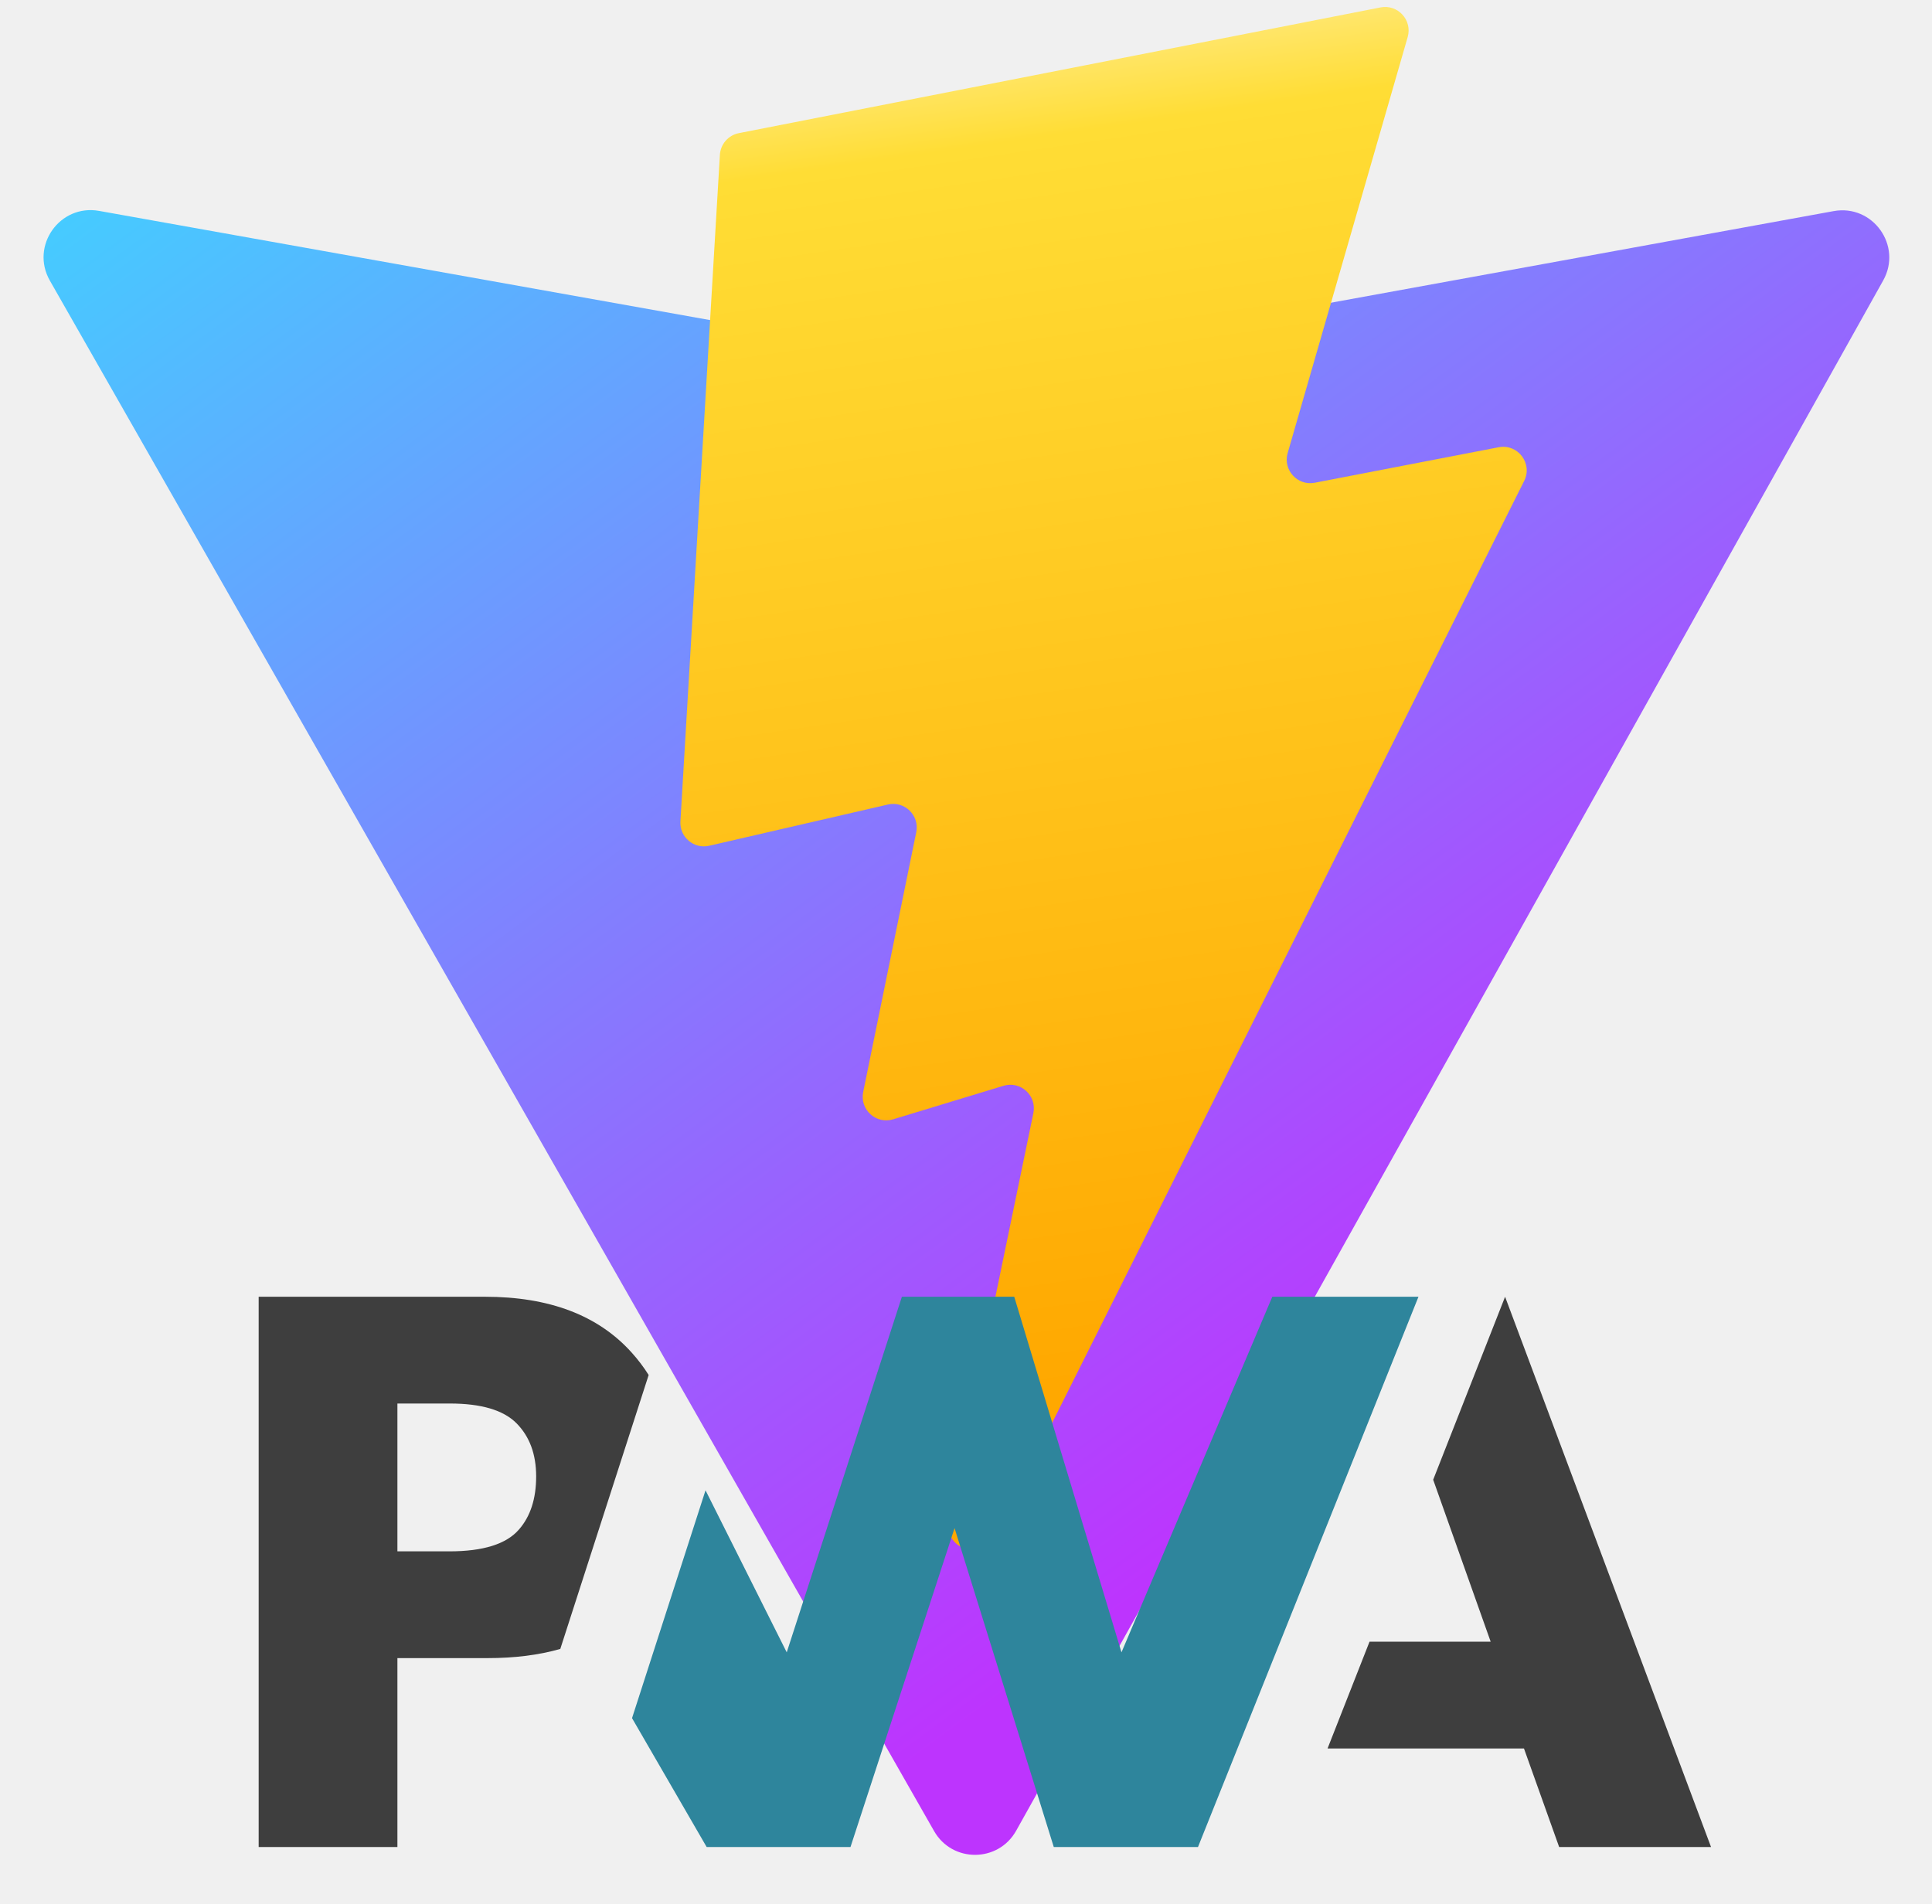
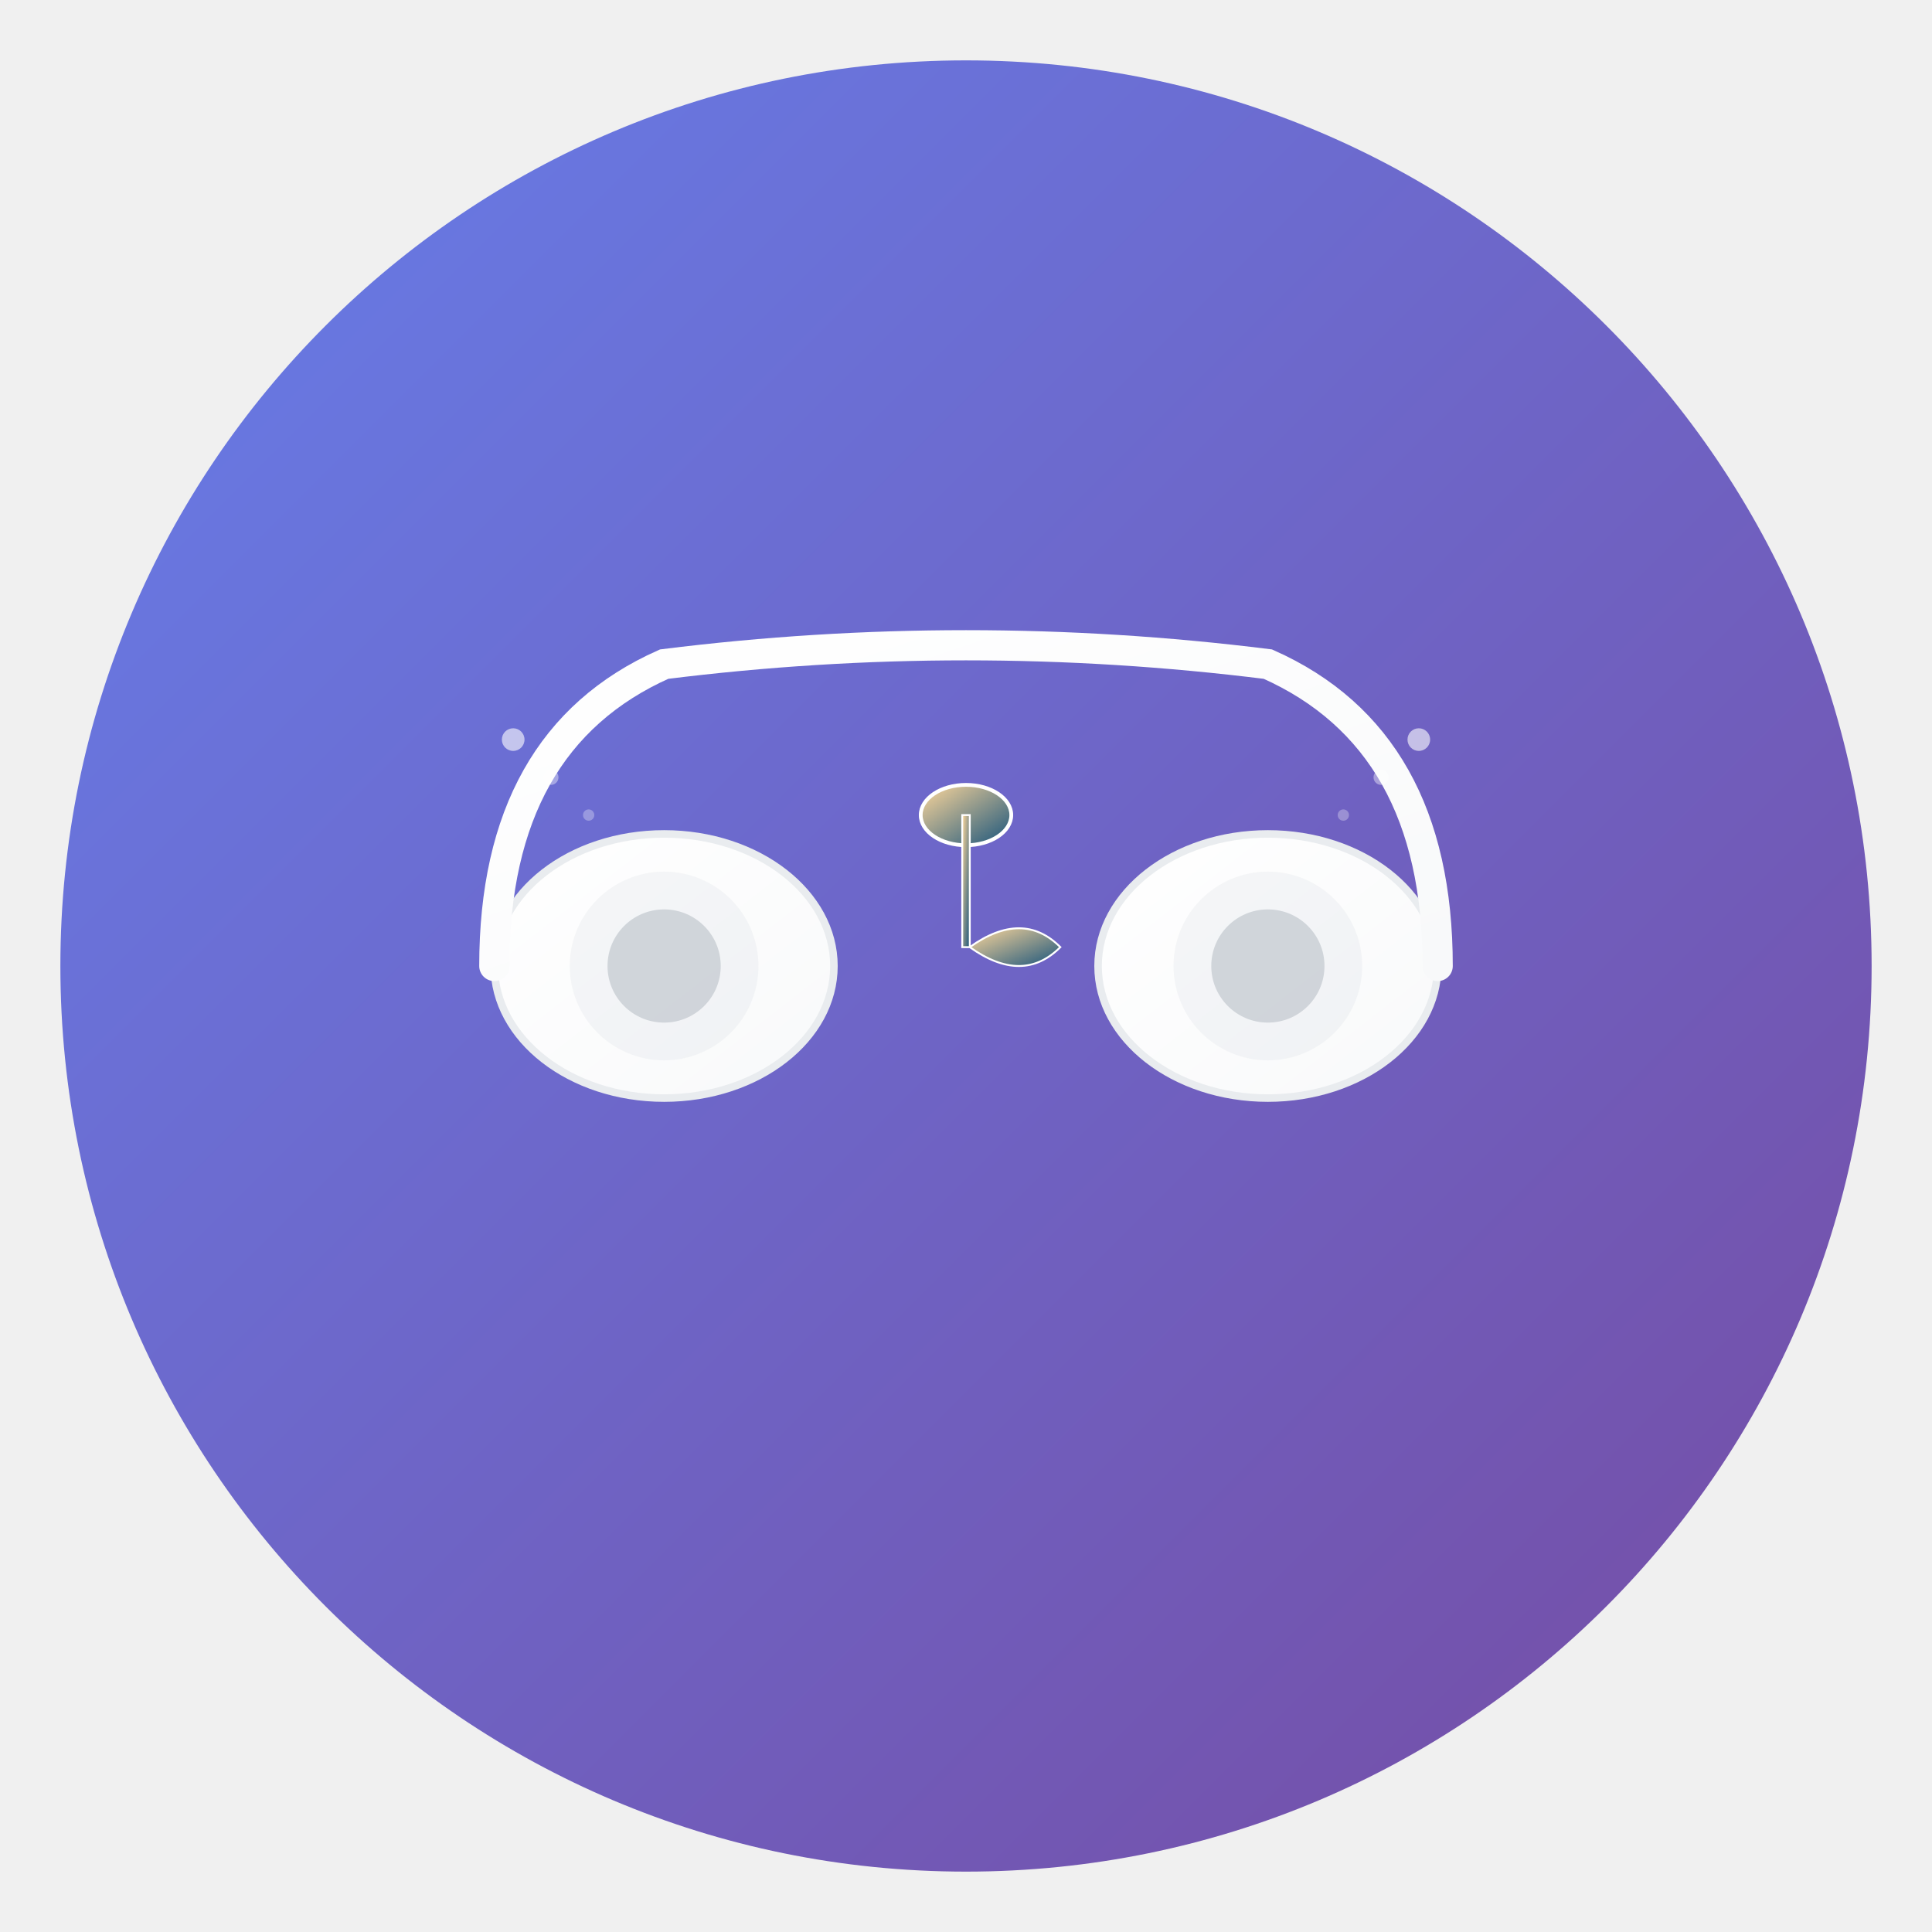
- <svg xmlns="http://www.w3.org/2000/svg" width="410" height="404" viewBox="0 0 410 404" fill="none" version="1.1" id="svg20">
-   <path d="M399.641 59.525L215.643 388.545C211.844 395.338 202.084 395.378 198.228 388.618L10.582 59.556C6.381 52.19 12.68 43.267 21.028 44.759L205.223 77.682C206.398 77.892 207.601 77.89 208.776 77.676L389.119 44.806C397.439 43.289 403.768 52.143 399.641 59.525Z" fill="url(#paint0_linear)" id="path2" />
-   <defs id="defs18">
-     <linearGradient id="paint0_linear" x1="6" y1="33" x2="235" y2="344" gradientUnits="userSpaceOnUse">
-       <stop stop-color="#41D1FF" id="stop6" />
-       <stop offset="1" stop-color="#BD34FE" id="stop8" />
+ <svg xmlns="http://www.w3.org/2000/svg" width="512" height="512" viewBox="0 0 512 512" fill="none" version="1.1">
+   <defs>
+     <linearGradient id="bgGradient" x1="0%" y1="0%" x2="100%" y2="100%">
+       <stop offset="0%" style="stop-color:#667eea;stop-opacity:1" />
+       <stop offset="100%" style="stop-color:#764ba2;stop-opacity:1" />
    </linearGradient>
-     <linearGradient id="paint1_linear" x1="194.651" y1="8.818" x2="236.076" y2="292.989" gradientUnits="userSpaceOnUse">
-       <stop stop-color="#FFEA83" id="stop11" />
-       <stop offset="0.083" stop-color="#FFDD35" id="stop13" />
-       <stop offset="1" stop-color="#FFA800" id="stop15" />
+     <linearGradient id="headphoneGradient" x1="0%" y1="0%" x2="100%" y2="100%">
+       <stop offset="0%" style="stop-color:#ffffff;stop-opacity:1" />
+       <stop offset="100%" style="stop-color:#f8f9fa;stop-opacity:1" />
+     </linearGradient>
+     <linearGradient id="noteGradient" x1="0%" y1="0%" x2="100%" y2="100%">
+       <stop offset="0%" style="stop-color:#ffd89b;stop-opacity:1" />
+       <stop offset="100%" style="stop-color:#19547b;stop-opacity:1" />
    </linearGradient>
  </defs>
-   <path d="M292.965 1.574L156.801 28.255C154.563 28.694 152.906 30.59 152.771 32.866L144.395 174.33C144.198 177.662 147.258 180.248 150.51 179.498L188.42 170.749C191.967 169.931 195.172 173.055 194.443 176.622L183.18 231.775C182.422 235.487 185.907 238.661 189.532 237.56L212.947 230.446C216.577 229.344 220.065 232.527 219.297 236.242L201.398 322.875C200.278 328.294 207.486 331.249 210.492 326.603L212.5 323.5L323.454 102.072C325.312 98.365 322.108 94.137 318.036 94.923L279.014 102.454C275.347 103.161 272.227 99.746 273.262 96.158L298.731 7.867C299.767 4.273 296.636 0.855 292.965 1.574Z" fill="url(#paint1_linear)" id="path4" />
-   <g id="layer1">
-     <g id="g8" transform="matrix(0.1578966,0,0,0.1589033,54.89293,275.2164)">
-       <path fill="#3d3d3d" fill-opacity="1" stroke-width="0.2" stroke-linejoin="round" d="m 1436.62,603.304 56.39,-142.599 h 162.82 L 1578.56,244.39 1675.2,5.28336e-4 1952,734.933 h -204.13 l -47.3,-131.629 z" id="path2-1" style="fill:#3e3e3e;fill-opacity:1" />
-       <path fill="#5a0fc8" fill-opacity="1" stroke-width="0.2" stroke-linejoin="round" d="M 1262.47,734.935 1558.79,0.002 1362.34,0.003 1159.64,474.933 1015.5,0.004 H 864.499 L 709.731,474.933 600.585,258.517 501.812,562.819 602.096,734.935 h 193.331 l 139.857,-425.91 133.346,425.91 z" id="path4-4" style="fill:#2e859c;fill-opacity:1" />
-       <path fill="#3d3d3d" fill-opacity="1" stroke-width="0.2" stroke-linejoin="round" d="m 186.476,482.643 h 121.003 c 36.654,0 69.293,-4.091 97.917,-12.273 l 31.293,-96.408 87.459,-269.446 C 517.484,93.954 509.876,83.967 501.324,74.557 456.419,24.852 390.719,4.06265e-4 304.222,4.06265e-4 H -3.8147e-6 V 734.933 H 186.476 Z M 346.642,169.079 c 17.54,17.653 26.309,41.276 26.309,70.871 0,29.822 -7.713,53.474 -23.138,70.956 -16.91,19.425 -48.047,29.137 -93.409,29.137 H 186.476 V 142.598 h 70.442 c 42.277,0 72.185,8.827 89.724,26.481 z" id="path6" style="fill:#3e3e3e;fill-opacity:1" />
-     </g>
+   <circle cx="256" cy="256" r="240" fill="url(#bgGradient)" stroke="none" />
+   <g transform="translate(256, 256)">
+     <ellipse cx="-80" cy="0" rx="45" ry="35" fill="url(#headphoneGradient)" stroke="#e9ecef" stroke-width="2" />
+     <ellipse cx="80" cy="0" rx="45" ry="35" fill="url(#headphoneGradient)" stroke="#e9ecef" stroke-width="2" />
+     <path d="M -125 0 Q -125 -60 -80 -80 Q 0 -90 80 -80 Q 125 -60 125 0" fill="none" stroke="url(#headphoneGradient)" stroke-width="8" stroke-linecap="round" />
+     <circle cx="-80" cy="0" r="25" fill="#dee2e6" opacity="0.3" />
+     <circle cx="-80" cy="0" r="15" fill="#adb5bd" opacity="0.5" />
+     <circle cx="80" cy="0" r="25" fill="#dee2e6" opacity="0.3" />
+     <circle cx="80" cy="0" r="15" fill="#adb5bd" opacity="0.5" />
+   </g>
+   <g transform="translate(256, 256)">
+     <ellipse cx="0" cy="-40" rx="12" ry="8" fill="url(#noteGradient)" stroke="#ffffff" stroke-width="1" />
+     <rect x="-1" y="-40" width="2" height="35" fill="url(#noteGradient)" stroke="#ffffff" stroke-width="0.5" />
+     <path d="M 1 -5 Q 15 -15 25 -5 Q 15 5 1 -5" fill="url(#noteGradient)" stroke="#ffffff" stroke-width="0.5" />
+   </g>
+   <g transform="translate(256, 256)">
+     <circle cx="-120" cy="-60" r="3" fill="#ffffff" opacity="0.6" />
+     <circle cx="-110" cy="-50" r="2" fill="#ffffff" opacity="0.4" />
+     <circle cx="-100" cy="-40" r="1.5" fill="#ffffff" opacity="0.3" />
+     <circle cx="120" cy="-60" r="3" fill="#ffffff" opacity="0.6" />
+     <circle cx="110" cy="-50" r="2" fill="#ffffff" opacity="0.4" />
+     <circle cx="100" cy="-40" r="1.5" fill="#ffffff" opacity="0.3" />
  </g>
</svg>
